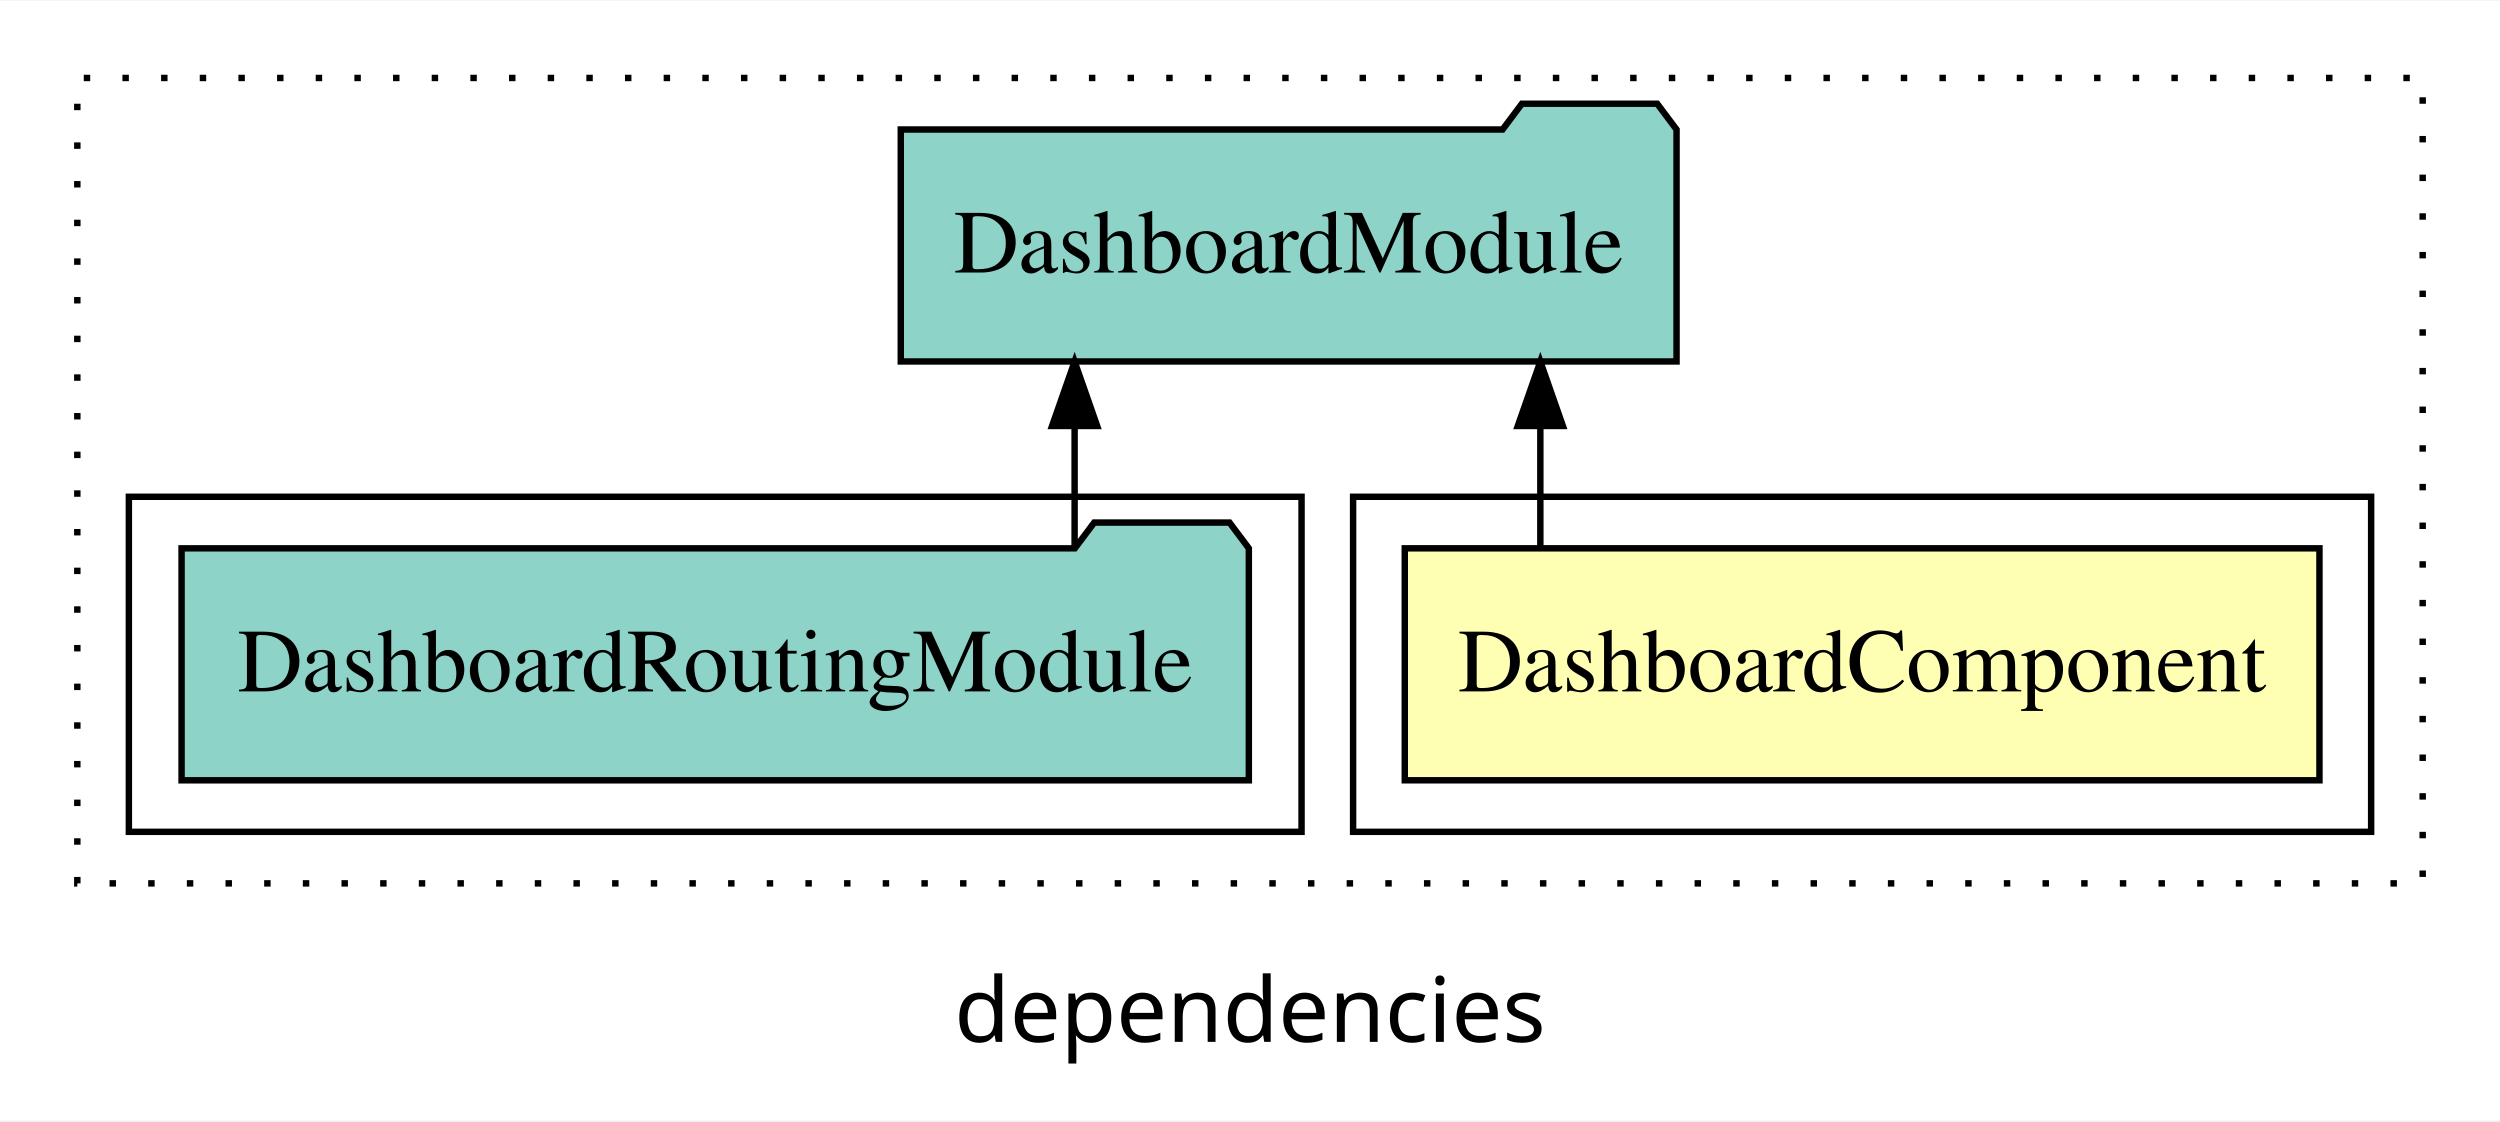
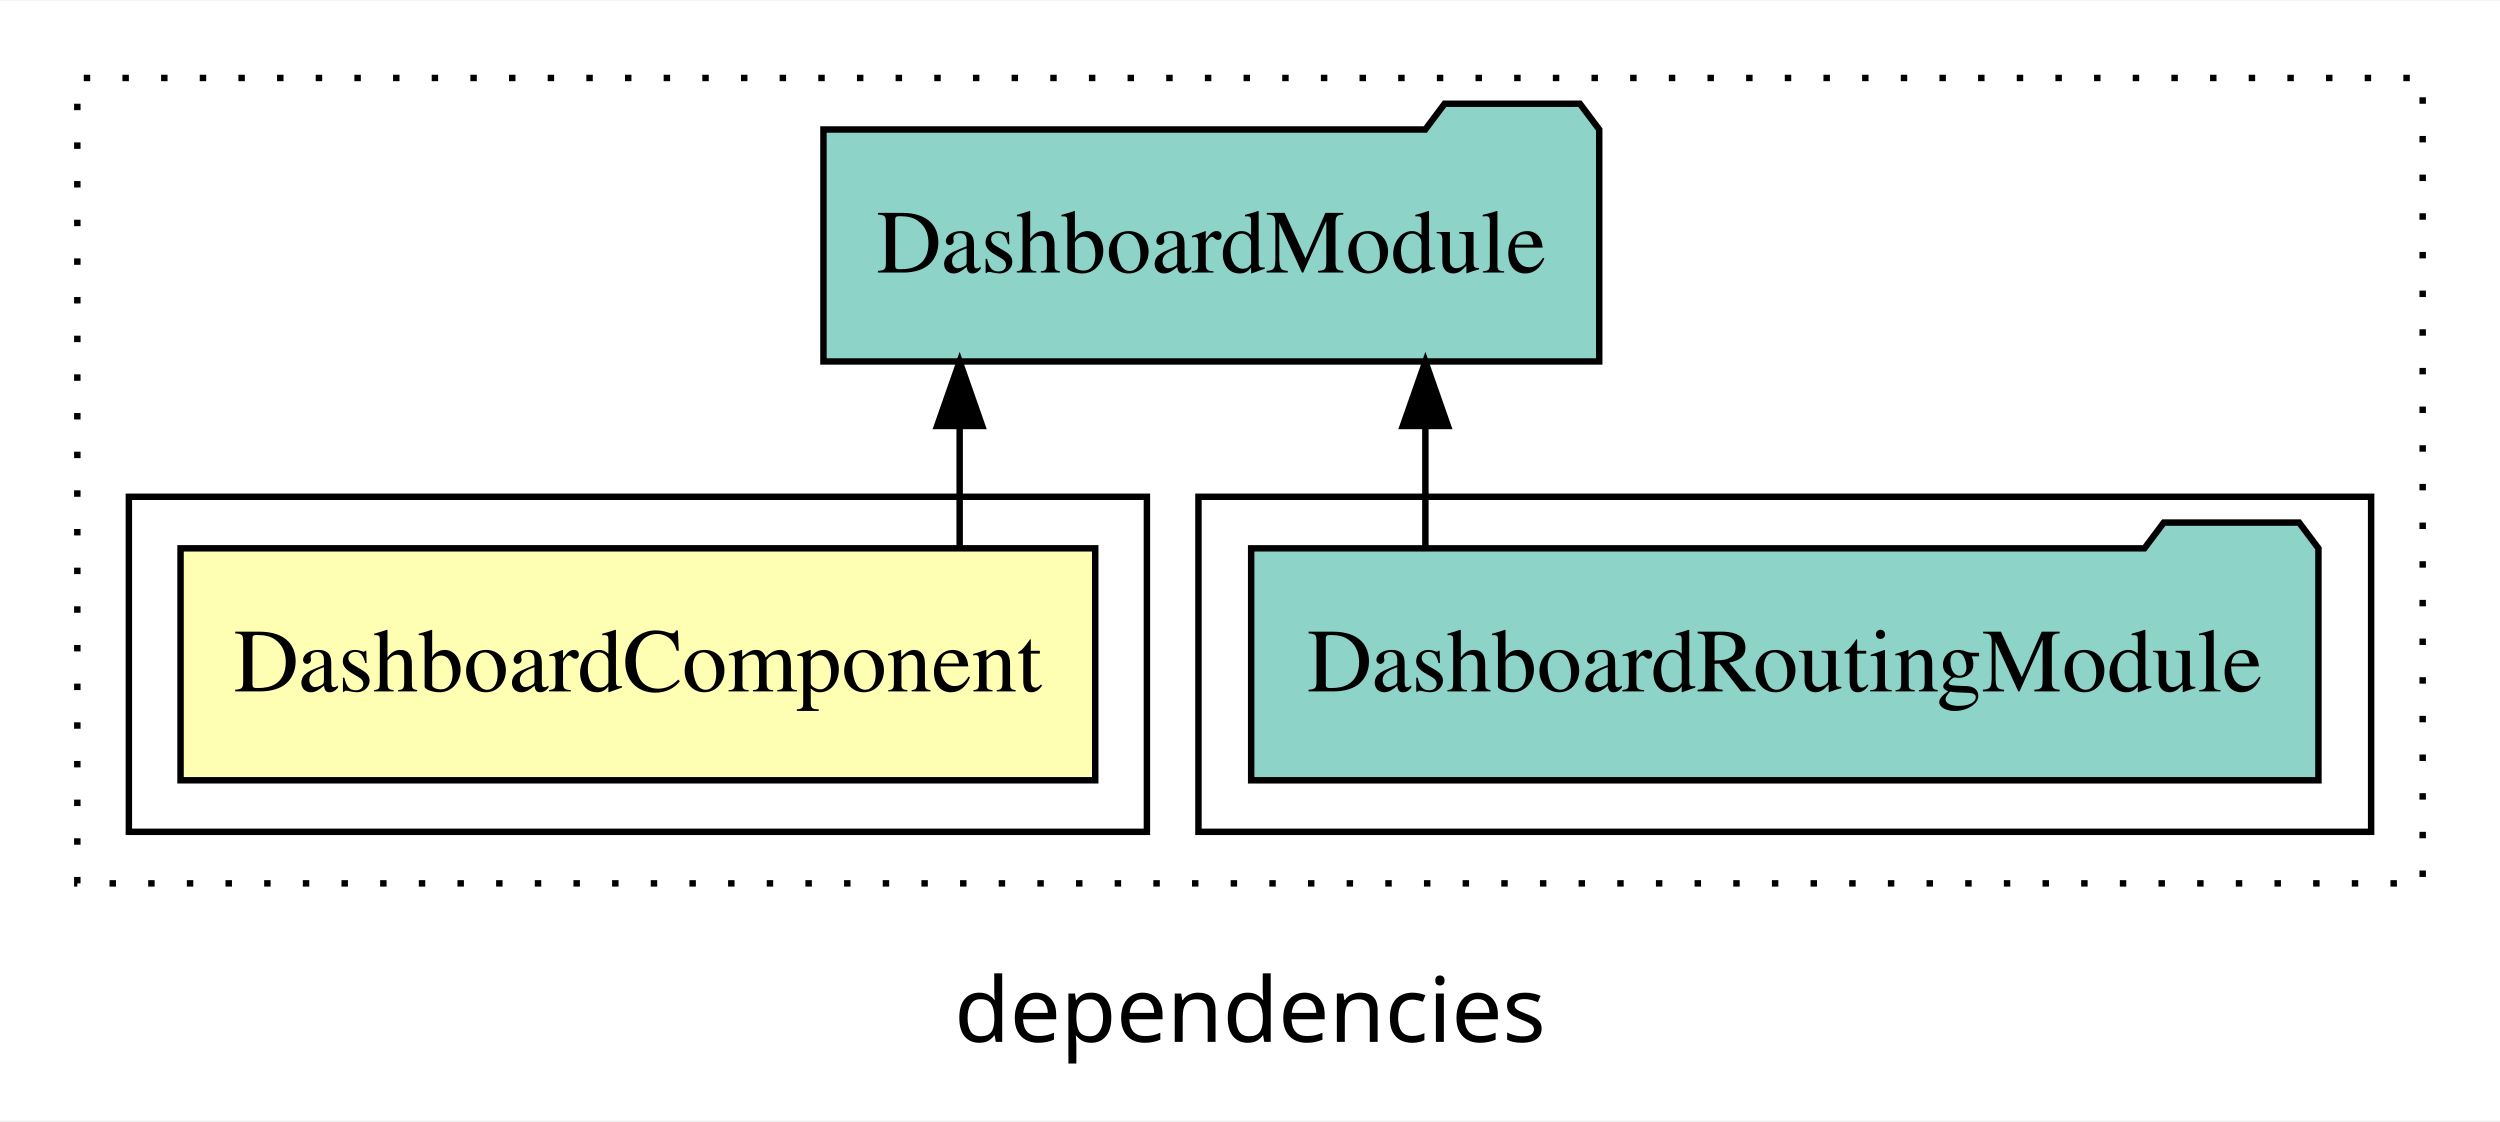
<svg xmlns="http://www.w3.org/2000/svg" width="388pt" height="174pt" viewBox="0.00 0.00 388.00 173.80">
  <g id="graph0" class="graph" transform="scale(1 1) rotate(0) translate(4 169.8)">
    <polygon fill="white" stroke="transparent" points="-4,4 -4,-169.8 384,-169.8 384,4 -4,4" />
    <text text-anchor="middle" x="190" y="-8.2" font-family="sans-serif" font-size="14.00">dependencies</text>
    <g id="clust1" class="cluster">
      <polygon fill="none" stroke="black" stroke-dasharray="1,5" points="8,-32.8 8,-157.8 372,-157.8 372,-32.8 8,-32.8" />
    </g>
+     <g id="clust4" class="cluster">
+       <polygon fill="none" stroke="black" points="182,-40.8 182,-92.8 364,-92.8 364,-40.8 182,-40.8" />
+     </g>
    <g id="clust2" class="cluster">
-       <polygon fill="none" stroke="black" points="206,-40.8 206,-92.8 364,-92.8 364,-40.8 206,-40.8" />
-     </g>
-     <g id="clust4" class="cluster">
-       <polygon fill="none" stroke="black" points="16,-40.8 16,-92.8 198,-92.8 198,-40.8 16,-40.8" />
+       <polygon fill="none" stroke="black" points="16,-40.8 16,-92.8 174,-92.8 174,-40.8 16,-40.8" />
    </g>
    <g id="node1" class="node">
-       <polygon fill="#ffffb3" stroke="black" points="355.98,-84.8 214.02,-84.8 214.02,-48.8 355.98,-48.8 355.98,-84.8" />
-       <text text-anchor="middle" x="285" y="-62.6" font-family="Times,serif" font-size="14.00">DashboardComponent</text>
+       <polygon fill="#ffffb3" stroke="black" points="165.98,-84.8 24.02,-84.8 24.02,-48.8 165.98,-48.8 165.98,-84.8" />
+       <text text-anchor="middle" x="95" y="-62.6" font-family="Times,serif" font-size="14.00">DashboardComponent</text>
    </g>
    <g id="node2" class="node">
-       <polygon fill="#8dd3c7" stroke="black" points="256.2,-149.8 253.2,-153.8 232.2,-153.8 229.2,-149.8 135.8,-149.8 135.8,-113.8 256.2,-113.8 256.2,-149.8" />
-       <text text-anchor="middle" x="196" y="-127.6" font-family="Times,serif" font-size="14.00">DashboardModule</text>
+       <polygon fill="#8dd3c7" stroke="black" points="244.2,-149.8 241.2,-153.8 220.2,-153.8 217.2,-149.8 123.8,-149.8 123.8,-113.8 244.2,-113.8 244.2,-149.8" />
+       <text text-anchor="middle" x="184" y="-127.6" font-family="Times,serif" font-size="14.00">DashboardModule</text>
    </g>
    <g id="edge1" class="edge">
-       <path fill="none" stroke="black" d="M235.06,-84.91C235.06,-84.91 235.06,-103.79 235.06,-103.79" />
-       <polygon fill="black" stroke="black" points="231.56,-103.79 235.06,-113.79 238.56,-103.79 231.56,-103.79" />
+       <path fill="none" stroke="black" d="M144.94,-84.91C144.94,-84.91 144.94,-103.79 144.94,-103.79" />
+       <polygon fill="black" stroke="black" points="141.44,-103.79 144.94,-113.79 148.44,-103.79 141.44,-103.79" />
    </g>
    <g id="node3" class="node">
-       <polygon fill="#8dd3c7" stroke="black" points="189.82,-84.8 186.82,-88.8 165.82,-88.8 162.82,-84.8 24.18,-84.8 24.18,-48.8 189.82,-48.8 189.82,-84.8" />
-       <text text-anchor="middle" x="107" y="-62.6" font-family="Times,serif" font-size="14.00">DashboardRoutingModule</text>
+       <polygon fill="#8dd3c7" stroke="black" points="355.82,-84.8 352.82,-88.8 331.82,-88.8 328.82,-84.8 190.18,-84.8 190.18,-48.8 355.82,-48.8 355.82,-84.8" />
+       <text text-anchor="middle" x="273" y="-62.6" font-family="Times,serif" font-size="14.00">DashboardRoutingModule</text>
    </g>
    <g id="edge2" class="edge">
-       <path fill="none" stroke="black" d="M162.78,-84.91C162.78,-84.91 162.78,-103.79 162.78,-103.79" />
-       <polygon fill="black" stroke="black" points="159.28,-103.79 162.78,-113.79 166.28,-103.79 159.28,-103.79" />
+       <path fill="none" stroke="black" d="M217.22,-84.91C217.22,-84.91 217.22,-103.79 217.22,-103.79" />
+       <polygon fill="black" stroke="black" points="213.72,-103.79 217.22,-113.79 220.72,-103.79 213.72,-103.79" />
    </g>
  </g>
</svg>
